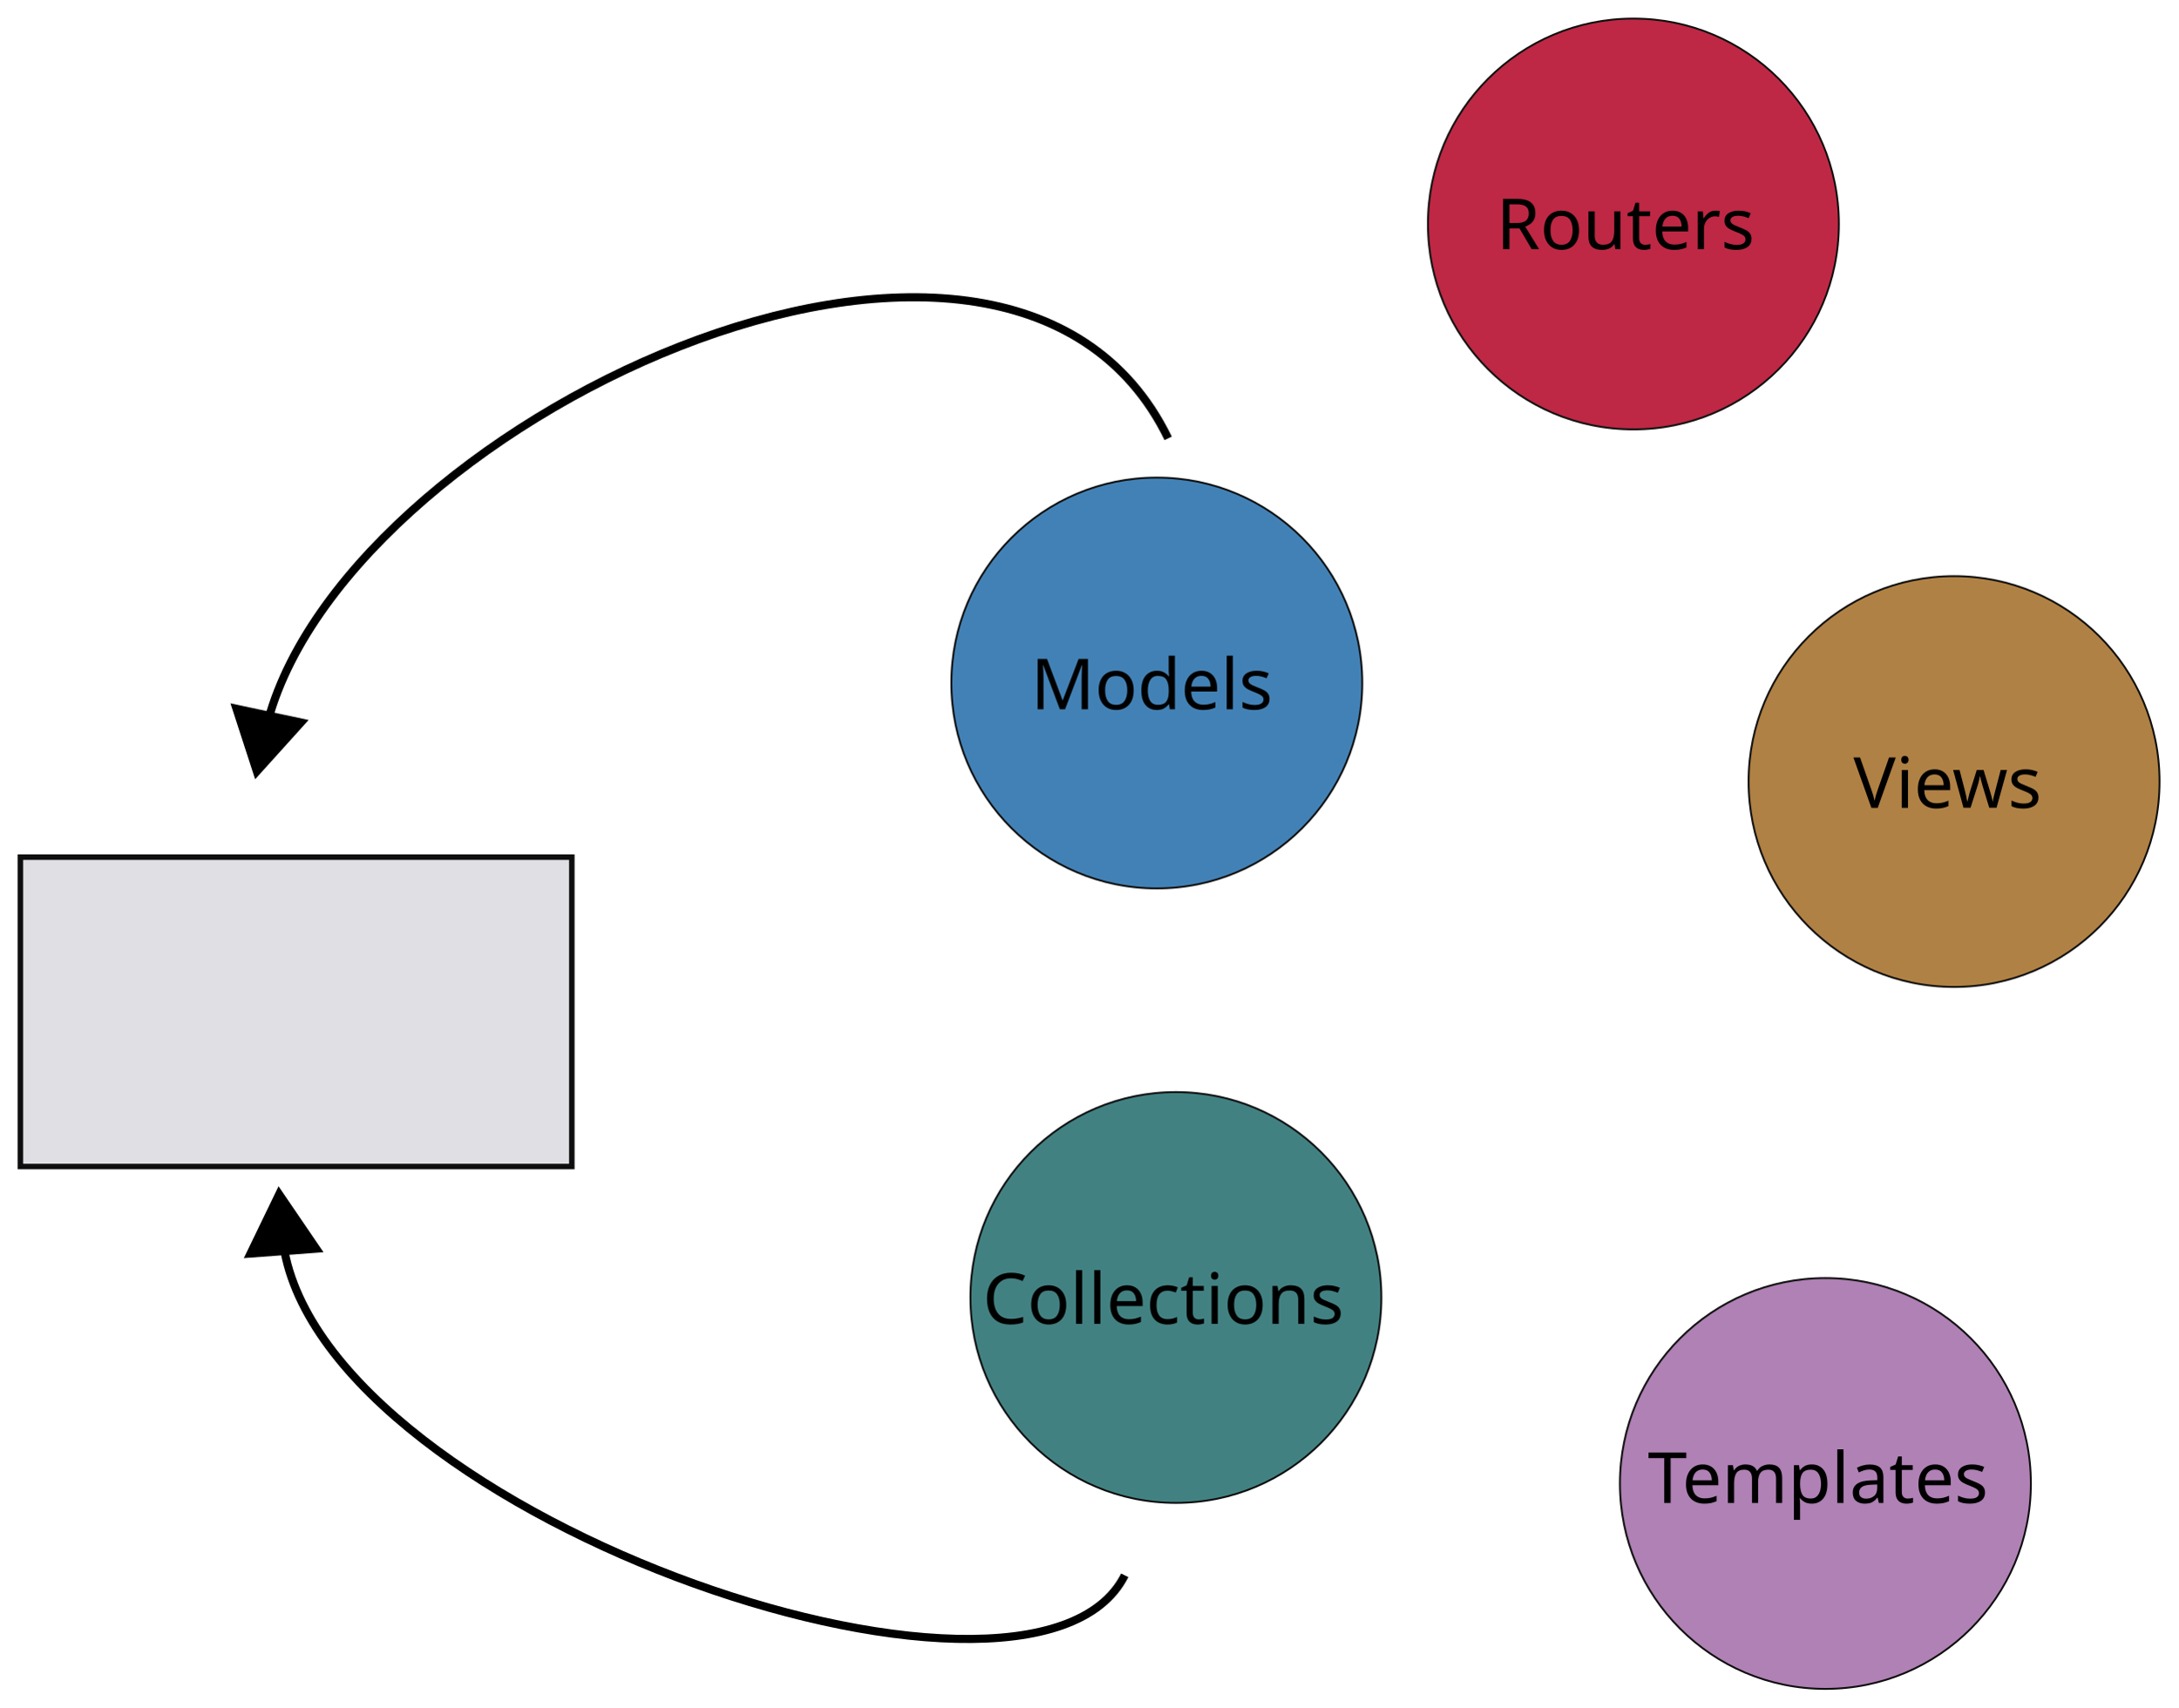
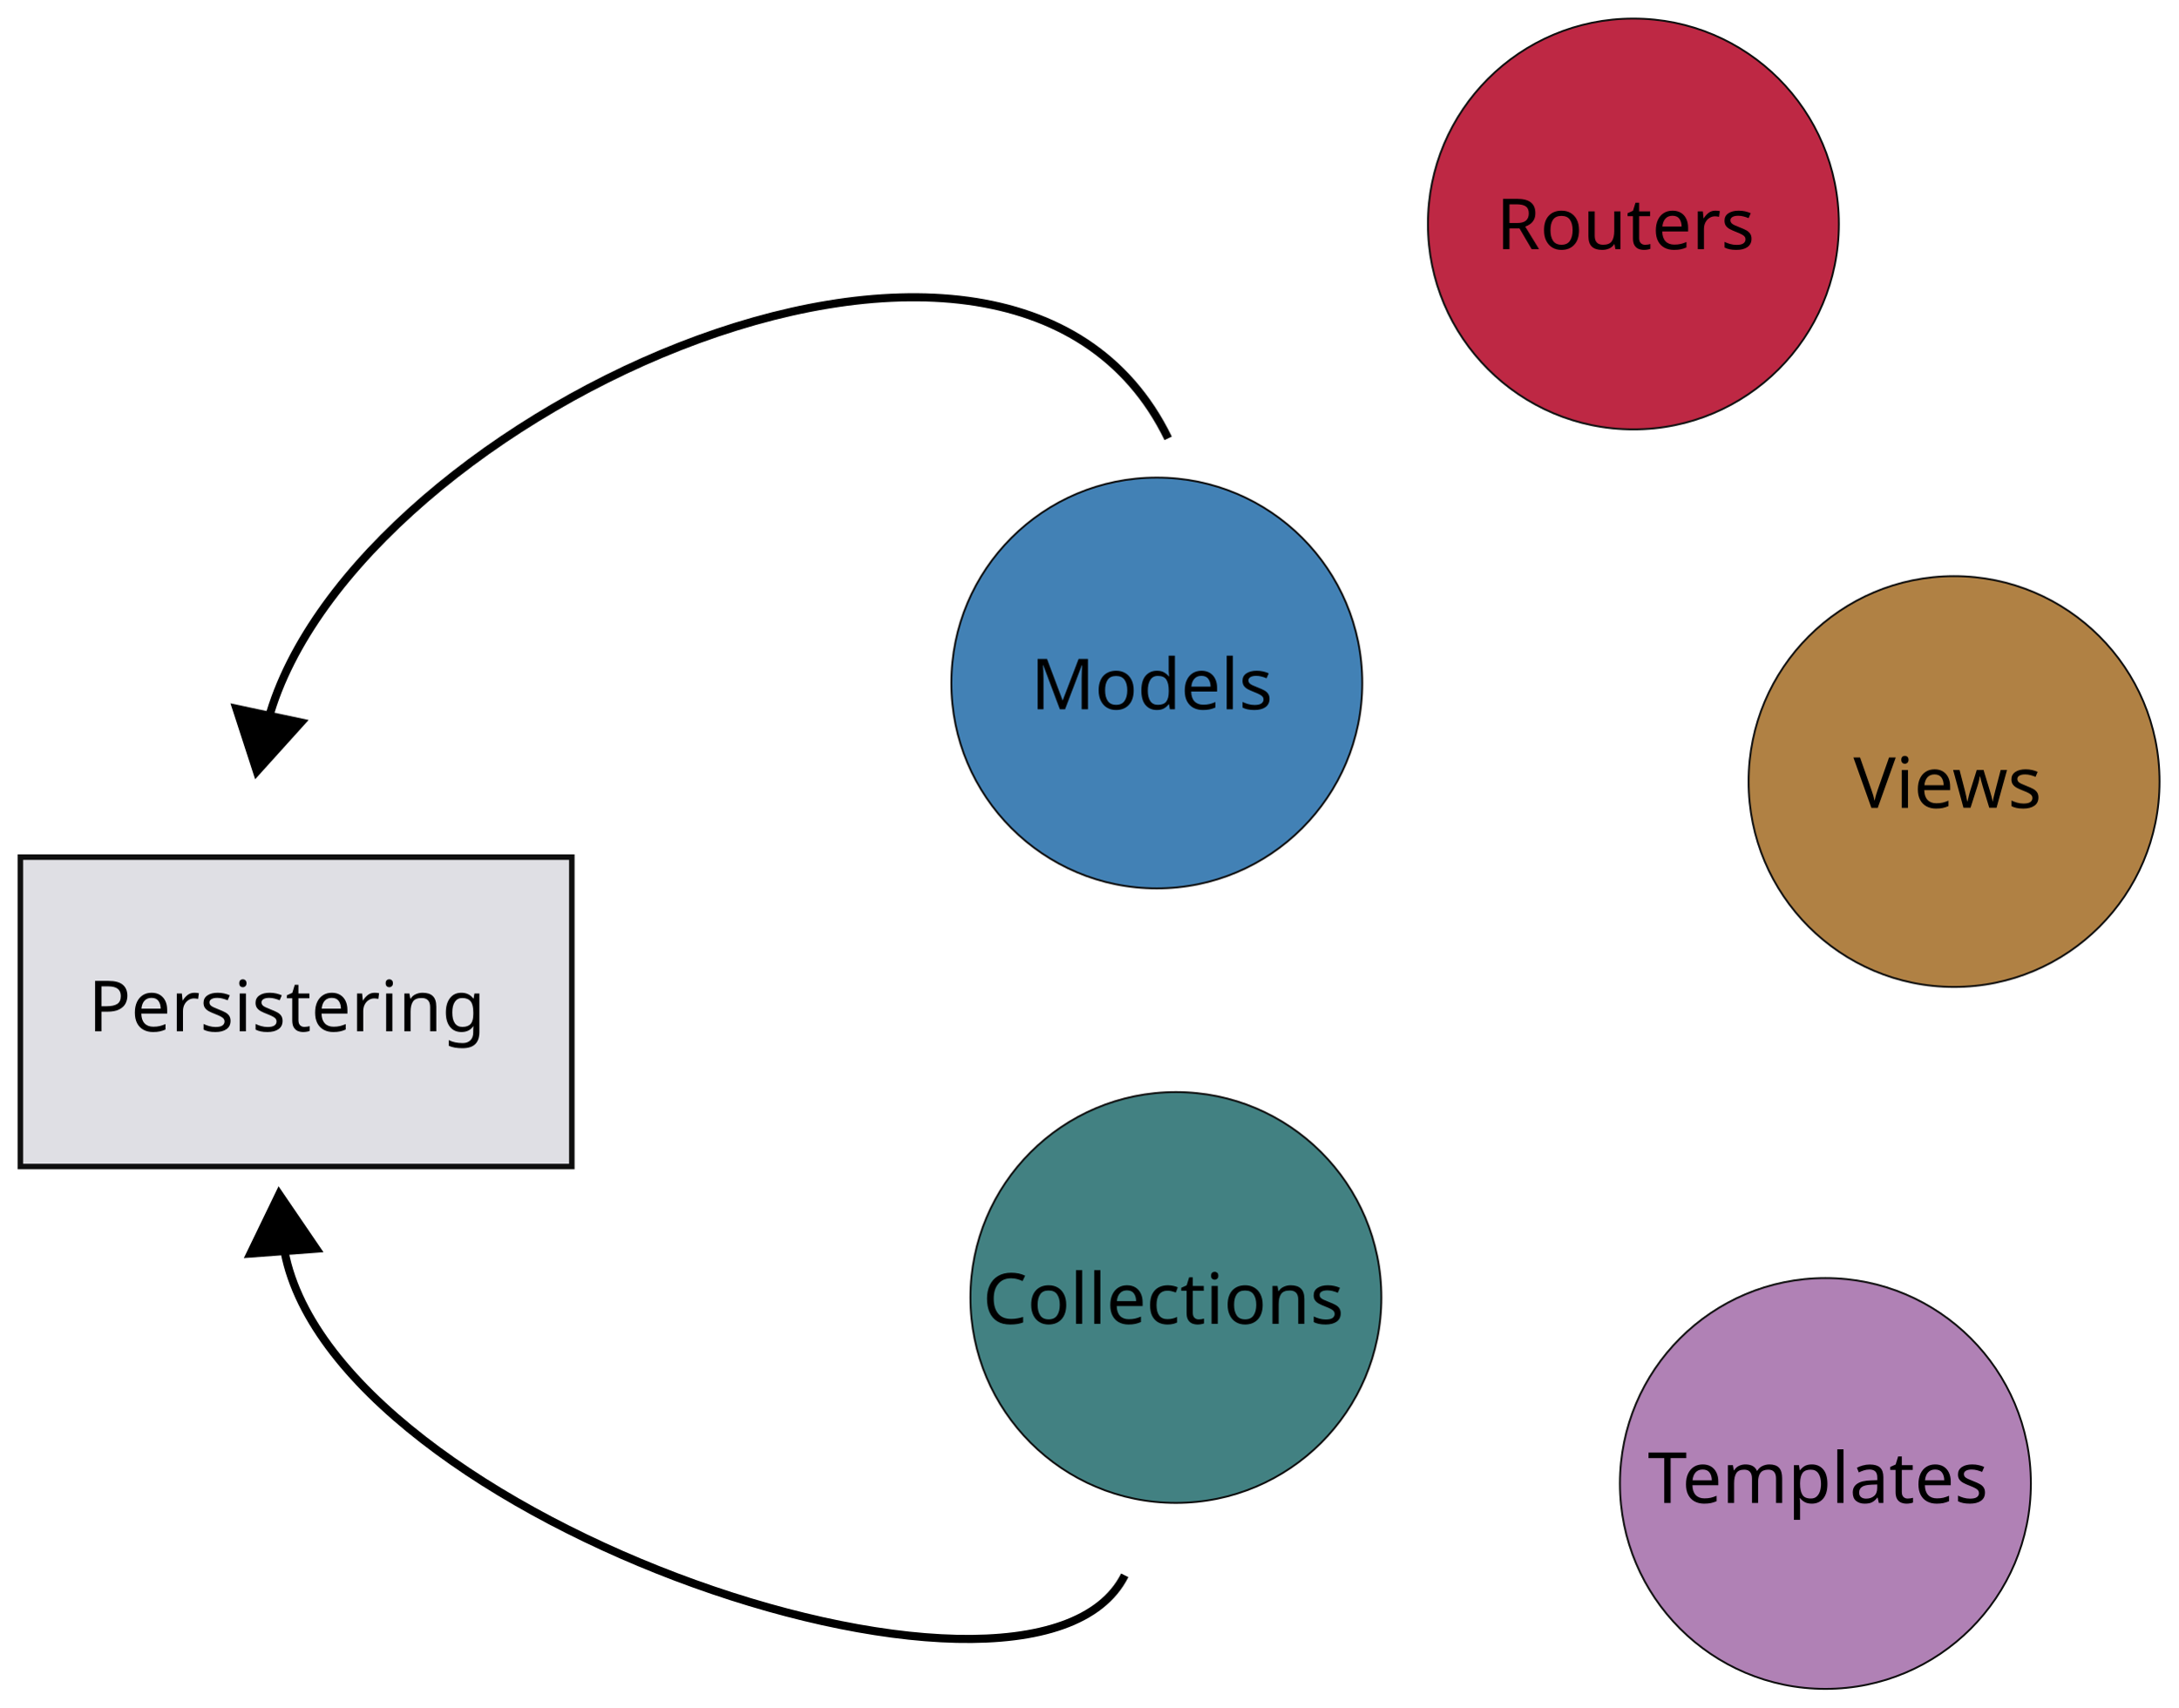
<svg xmlns="http://www.w3.org/2000/svg" width="1234.594" height="968.118" id="svg2" version="1.1">
  <defs id="defs4">
    <marker orient="auto" refY="0" refX="0" id="TriangleOutL" style="overflow:visible">
      <path id="path3972" d="m 5.77,0 -8.65,5 0,-10 8.65,5 z" style="fill-rule:evenodd;stroke:#000000;stroke-width:1pt;marker-start:none" transform="scale(0.8,0.8)" />
    </marker>
    <marker orient="auto" refY="0" refX="0" id="Arrow1Lend" style="overflow:visible">
      <path id="path3832" d="M 0,0 5,-5 -12.5,0 5,5 0,0 z" style="fill-rule:evenodd;stroke:#000000;stroke-width:1pt;marker-start:none" transform="matrix(-0.8,0,0,-0.8,-10,0)" />
    </marker>
  </defs>
  <g id="layer1" transform="translate(424.0073,40.15777)">
+     <rect style="opacity:0.94;fill:#dddde2;fill-opacity:1;stroke:#000000;stroke-width:3.109;stroke-miterlimit:4;stroke-opacity:1;stroke-dasharray:none" id="rect4458" width="312.568" height="175.415" x="-412.453" y="445.837" />
    <g id="g3796" transform="translate(87.87817,509.523)">
      <path transform="matrix(1.058714,0,0,1.058714,10.95467,-131.0972)" d="m 245.714,299.505 c 0,60.751 -49.249,110 -110,110 -60.751,0 -110,-49.249 -110,-110 0,-60.751 49.249,-110 110,-110 60.751,0 110,49.249 110,110 z" id="path2987" style="opacity:0.94;fill:#36797a;fill-opacity:1;stroke:#000000;stroke-opacity:1" />
      <text id="text3757" y="200.905" x="45.126" style="font-size:40px;font-style:normal;font-weight:normal;line-height:125%;letter-spacing:0px;word-spacing:0px;fill:#000000;fill-opacity:1;stroke:none;font-family:Sans" xml:space="preserve">
        <tspan y="200.905" x="45.126" id="tspan3759">Collections</tspan>
      </text>
    </g>
    <g id="g3801" transform="translate(95.20666,-171.6418)">
      <path style="opacity:0.94;fill:#3679b0;fill-opacity:1;stroke:#000000;stroke-opacity:1" id="path3761" d="m 245.714,299.505 c 0,60.751 -49.249,110 -110,110 -60.751,0 -110,-49.249 -110,-110 0,-60.751 49.249,-110 110,-110 60.751,0 110,49.249 110,110 z" transform="matrix(1.058714,0,0,1.058714,-7.194708,201.6414)" />
      <text xml:space="preserve" style="font-size:40px;font-style:normal;font-weight:normal;line-height:125%;letter-spacing:0px;word-spacing:0px;fill:#000000;fill-opacity:1;stroke:none;font-family:Sans" x="65.043" y="533.644" id="text3763">
        <tspan id="tspan3765" x="65.043" y="533.644">Models</tspan>
      </text>
    </g>
    <g id="g3806" transform="translate(221.6244,152.2408)">
      <path transform="matrix(1.058714,0,0,1.058714,245.3713,331.6414)" d="m 245.714,299.505 c 0,60.751 -49.249,110 -110,110 -60.751,0 -110,-49.249 -110,-110 0,-60.751 49.249,-110 110,-110 60.751,0 110,49.249 110,110 z" id="path3767" style="opacity:0.94;fill:#ab79b0;fill-opacity:1;stroke:#000000;stroke-opacity:1" />
      <text id="text3769" y="659.767" x="288.38" style="font-size:40px;font-style:normal;font-weight:normal;line-height:125%;letter-spacing:0px;word-spacing:0px;fill:#000000;fill-opacity:1;stroke:none;font-family:Sans" xml:space="preserve">
        <tspan y="659.767" x="288.38" id="tspan3771">Templates</tspan>
      </text>
    </g>
    <g id="g3811" transform="translate(224.2539,24.24366)">
      <path style="opacity:0.94;fill:#ab7938;fill-opacity:1;stroke:#000000;stroke-opacity:1" id="path3773" d="m 245.714,299.505 c 0,60.751 -49.249,110 -110,110 -60.751,0 -110,-49.249 -110,-110 0,-60.751 49.249,-110 110,-110 60.751,0 110,49.249 110,110 z" transform="matrix(1.058714,0,0,1.058714,315.6624,61.64139)" />
      <text xml:space="preserve" style="font-size:40px;font-style:normal;font-weight:normal;line-height:125%;letter-spacing:0px;word-spacing:0px;fill:#000000;fill-opacity:1;stroke:none;font-family:Sans" x="402.284" y="393.644" id="text3775">
        <tspan id="tspan3777" x="402.284" y="393.644">Views</tspan>
      </text>
    </g>
    <g id="g3791" transform="translate(38.20738,26.67007)">
      <path transform="matrix(1.058714,0,0,1.058714,319.9481,-256.93)" d="m 245.714,299.505 c 0,60.751 -49.249,110 -110,110 -60.751,0 -110,-49.249 -110,-110 0,-60.751 49.249,-110 110,-110 60.751,0 110,49.249 110,110 z" id="path3779" style="opacity:0.94;fill:#ba1b38;fill-opacity:1;stroke:#000000;stroke-opacity:1" />
      <text id="text3781" y="74.457" x="385.896" style="font-size:40px;font-style:normal;font-weight:normal;line-height:125%;letter-spacing:0px;word-spacing:0px;fill:#000000;fill-opacity:1;stroke:none;font-family:Sans" xml:space="preserve">
        <tspan y="74.457" x="385.896" id="tspan3783">Routers</tspan>
      </text>
    </g>
    <path style="fill:none;stroke:#000000;stroke-width:4.6;stroke-linecap:butt;stroke-linejoin:miter;stroke-miterlimit:4;stroke-opacity:1;stroke-dasharray:none;marker-end:url(#TriangleOutL)" d="M 213.508,853.035 C 160.731,958.256 -252.6,815.189 -264.205,658.511" id="path3824" />
    <path id="path4456" d="M 238.123,208.365 C 146.208,19.254 -236.967,202.365 -273.959,376.11" style="fill:none;stroke:#000000;stroke-width:4.6;stroke-linecap:butt;stroke-linejoin:miter;stroke-miterlimit:4;stroke-opacity:1;stroke-dasharray:none;marker-end:url(#TriangleOutL)" />
    <flowRoot xml:space="preserve" id="flowRoot4460" style="font-size:40px;font-style:normal;font-weight:normal;line-height:125%;letter-spacing:0px;word-spacing:0px;fill:#ea0000;fill-opacity:1;stroke:none;font-family:Sans">
      <flowRegion id="flowRegion4462">
        <rect id="rect4464" width="305.066" height="58.589" x="-713.168" y="399.804" style="fill:#ea0000;fill-opacity:1" />
      </flowRegion>
      <flowPara id="flowPara4466" style="font-size:64px;fill:#ffffcb;fill-opacity:1">Persistering</flowPara>
    </flowRoot>
-     <rect style="opacity:0.94;fill:#dddde2;fill-opacity:1;stroke:#000000;stroke-width:3.109;stroke-miterlimit:4;stroke-opacity:1;stroke-dasharray:none" id="rect4458" width="312.568" height="175.415" x="-412.453" y="445.837" />
-     <flowRoot xml:space="preserve" id="flowRoot3803" style="font-size:40px;font-style:normal;font-weight:normal;line-height:125%;letter-spacing:0px;word-spacing:0px;fill:#000000;fill-opacity:1;stroke:none;font-family:Sans" transform="translate(814.5909,453.7412)">
-       <flowRegion id="flowRegion3805">
-         <rect id="rect3807" width="1037.143" height="377.143" x="-1188.571" y="50.975" />
-       </flowRegion>
-       <flowPara id="flowPara3809">Persistering</flowPara>
-     </flowRoot>
+     <text xml:space="preserve" style="font-size:40px;font-style:normal;font-weight:normal;line-height:125%;letter-spacing:0px;word-spacing:0px;fill:#000000;fill-opacity:1;stroke:none;font-family:Sans" x="-373.972" y="544.58" id="text3829">
+       <tspan id="tspan3831" x="-373.972" y="544.58">Persistering</tspan>
+     </text>
  </g>
</svg>
